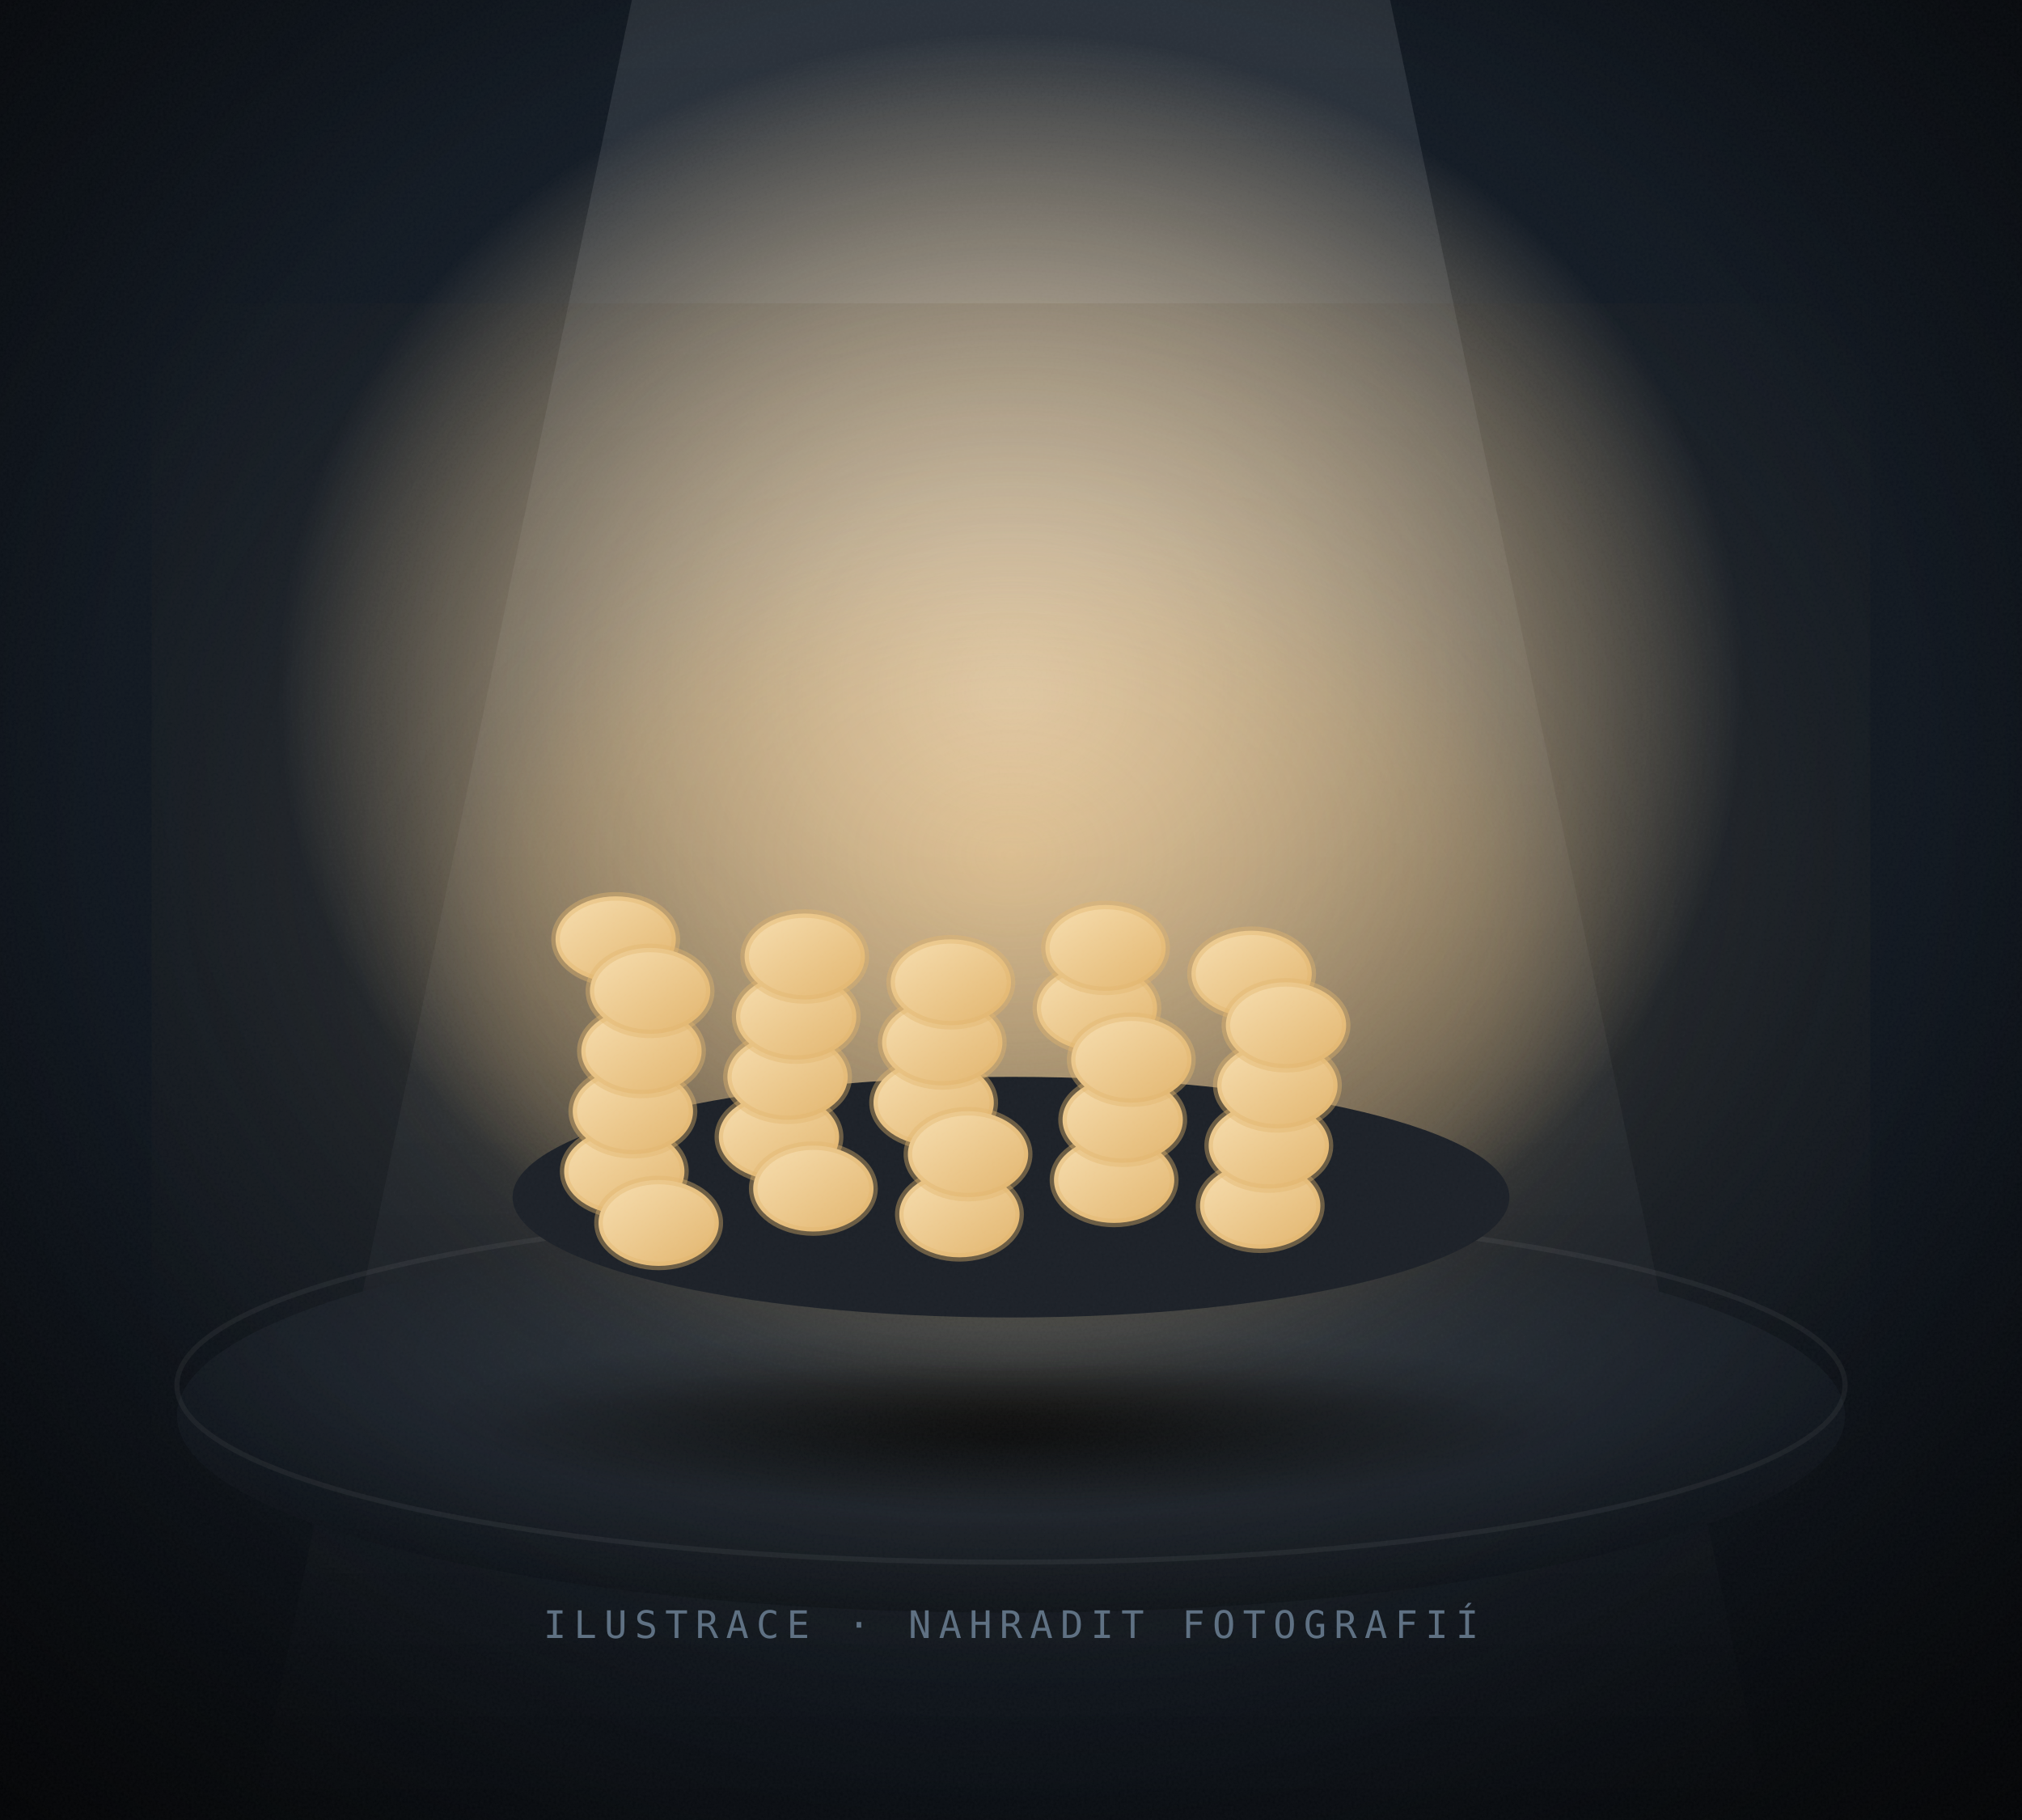
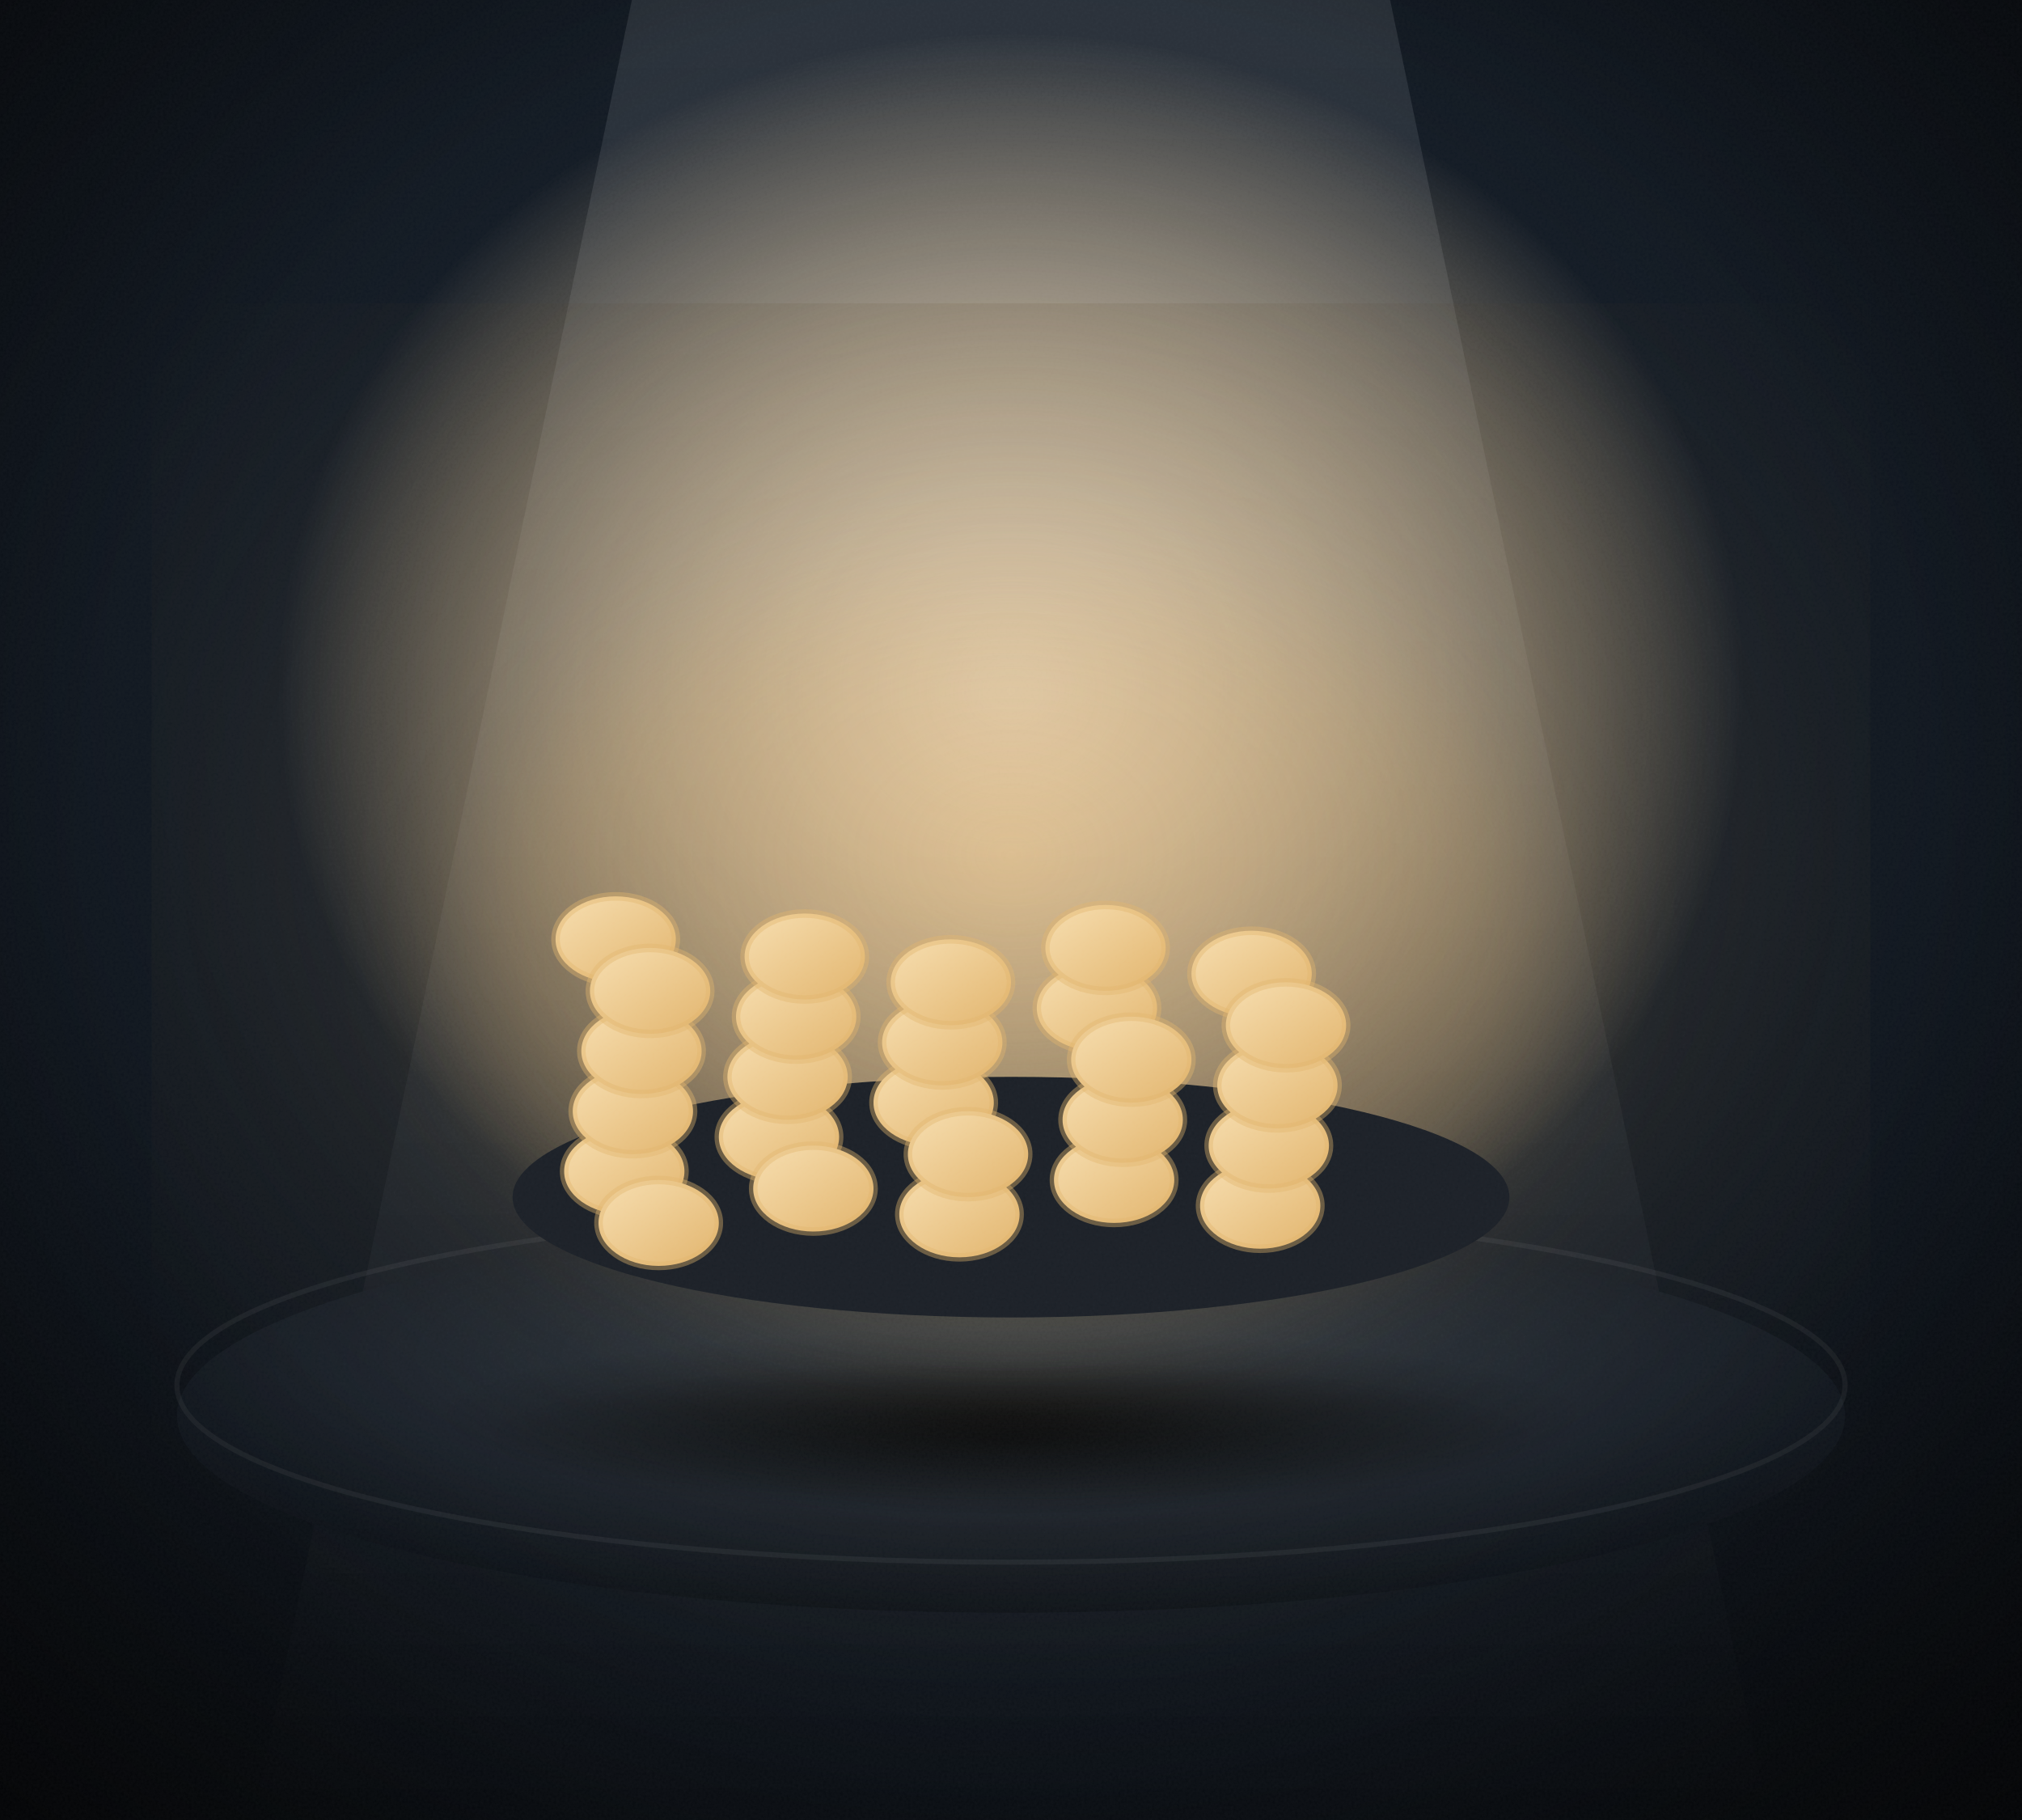
<svg xmlns="http://www.w3.org/2000/svg" viewBox="0 0 800 720" width="800" height="720">
  <defs>
    <radialGradient id="bg-chickpeas" cx="50%" cy="38%" r="80%">
      <stop offset="0%" stop-color="#e2b46c" stop-opacity="0.28" />
      <stop offset="45%" stop-color="#121a24" />
      <stop offset="100%" stop-color="#06080b" />
    </radialGradient>
    <linearGradient id="beam-chickpeas" x1="0" y1="0" x2="0" y2="1">
      <stop offset="0%" stop-color="#ffffff" stop-opacity="0.10" />
      <stop offset="100%" stop-color="#ffffff" stop-opacity="0" />
    </linearGradient>
    <radialGradient id="slab-chickpeas" cx="50%" cy="35%" r="65%">
      <stop offset="0%" stop-color="#2a3644" />
      <stop offset="70%" stop-color="#151c25" />
      <stop offset="100%" stop-color="#0c1117" />
    </radialGradient>
    <radialGradient id="shadow-chickpeas" cx="50%" cy="50%" r="50%">
      <stop offset="0%" stop-color="#000" stop-opacity="0.65" />
      <stop offset="100%" stop-color="#000" stop-opacity="0" />
    </radialGradient>
    <radialGradient id="vig-chickpeas" cx="50%" cy="45%" r="75%">
      <stop offset="60%" stop-color="#000" stop-opacity="0" />
      <stop offset="100%" stop-color="#000" stop-opacity="0.55" />
    </radialGradient>
    <filter id="grain-chickpeas">
      <feTurbulence type="fractalNoise" baseFrequency="0.9" numOctaves="2" stitchTiles="stitch" />
      <feColorMatrix values="0 0 0 0 1  0 0 0 0 1  0 0 0 0 1  0 0 0 0.05 0" />
    </filter>
    <filter id="soft-chickpeas" x="-20%" y="-20%" width="140%" height="140%">
      <feGaussianBlur stdDeviation="22" />
    </filter>
  </defs>
  <rect width="800" height="720" fill="url(#bg-chickpeas)" />
  <path d="M250,0 L550,0 L700,720 L100,720 Z" fill="url(#beam-chickpeas)" />
  <ellipse cx="400" cy="560" rx="330" ry="78" fill="url(#slab-chickpeas)" />
  <ellipse cx="400" cy="548" rx="330" ry="70" fill="none" stroke="#ffffff" stroke-opacity="0.06" stroke-width="2" />
  <ellipse cx="400" cy="560" rx="230" ry="34" fill="url(#shadow-chickpeas)" />
  <ellipse cx="400" cy="380" rx="220" ry="150" fill="#e2b46c" opacity="0.18" filter="url(#soft-chickpeas)" />
  <svg x="60" y="120" width="680" height="544" viewBox="0 0 200 160" class="" aria-hidden="true">
    <defs>
      <radialGradient id="gpulsese2b46cbg" cx="50%" cy="40%" r="70%">
        <stop offset="0%" stop-color="#e2b46c" stop-opacity="0.35" />
        <stop offset="100%" stop-color="#0a0d12" stop-opacity="0" />
      </radialGradient>
      <linearGradient id="gpulsese2b46c" x1="0" y1="0" x2="1" y2="1">
        <stop offset="0%" stop-color="#f7deb0" />
        <stop offset="100%" stop-color="#e2b46c" />
      </linearGradient>
      <radialGradient id="gpulsese2b46csh" cx="50%" cy="50%" r="50%">
        <stop offset="0%" stop-color="#000" stop-opacity="0.55" />
        <stop offset="100%" stop-color="#000" stop-opacity="0" />
      </radialGradient>
    </defs>
    <rect width="200" height="160" fill="url(#gpulsese2b46cbg)" />
    <ellipse cx="100" cy="132" rx="62" ry="9" fill="url(#gpulsese2b46csh)" />
    <g>
      <ellipse cx="100" cy="104" rx="58" ry="14" fill="#1b2027" />
      <ellipse cx="54" cy="74" rx="7" ry="5" fill="url(#gpulsese2b46c)" stroke="#e2b46c" stroke-opacity="0.4" />
      <ellipse cx="91" cy="93" rx="7" ry="5" fill="url(#gpulsese2b46c)" stroke="#e2b46c" stroke-opacity="0.4" />
      <ellipse cx="128" cy="78" rx="7" ry="5" fill="url(#gpulsese2b46c)" stroke="#e2b46c" stroke-opacity="0.4" />
      <ellipse cx="73" cy="97" rx="7" ry="5" fill="url(#gpulsese2b46c)" stroke="#e2b46c" stroke-opacity="0.4" />
      <ellipse cx="110" cy="82" rx="7" ry="5" fill="url(#gpulsese2b46c)" stroke="#e2b46c" stroke-opacity="0.4" />
      <ellipse cx="55" cy="101" rx="7" ry="5" fill="url(#gpulsese2b46c)" stroke="#e2b46c" stroke-opacity="0.4" />
      <ellipse cx="92" cy="86" rx="7" ry="5" fill="url(#gpulsese2b46c)" stroke="#e2b46c" stroke-opacity="0.4" />
      <ellipse cx="129" cy="105" rx="7" ry="5" fill="url(#gpulsese2b46c)" stroke="#e2b46c" stroke-opacity="0.4" />
      <ellipse cx="74" cy="90" rx="7" ry="5" fill="url(#gpulsese2b46c)" stroke="#e2b46c" stroke-opacity="0.4" />
      <ellipse cx="111" cy="75" rx="7" ry="5" fill="url(#gpulsese2b46c)" stroke="#e2b46c" stroke-opacity="0.4" />
      <ellipse cx="56" cy="94" rx="7" ry="5" fill="url(#gpulsese2b46c)" stroke="#e2b46c" stroke-opacity="0.4" />
      <ellipse cx="93" cy="79" rx="7" ry="5" fill="url(#gpulsese2b46c)" stroke="#e2b46c" stroke-opacity="0.4" />
      <ellipse cx="130" cy="98" rx="7" ry="5" fill="url(#gpulsese2b46c)" stroke="#e2b46c" stroke-opacity="0.4" />
      <ellipse cx="75" cy="83" rx="7" ry="5" fill="url(#gpulsese2b46c)" stroke="#e2b46c" stroke-opacity="0.4" />
      <ellipse cx="112" cy="102" rx="7" ry="5" fill="url(#gpulsese2b46c)" stroke="#e2b46c" stroke-opacity="0.4" />
      <ellipse cx="57" cy="87" rx="7" ry="5" fill="url(#gpulsese2b46c)" stroke="#e2b46c" stroke-opacity="0.4" />
      <ellipse cx="94" cy="106" rx="7" ry="5" fill="url(#gpulsese2b46c)" stroke="#e2b46c" stroke-opacity="0.4" />
      <ellipse cx="131" cy="91" rx="7" ry="5" fill="url(#gpulsese2b46c)" stroke="#e2b46c" stroke-opacity="0.4" />
      <ellipse cx="76" cy="76" rx="7" ry="5" fill="url(#gpulsese2b46c)" stroke="#e2b46c" stroke-opacity="0.4" />
      <ellipse cx="113" cy="95" rx="7" ry="5" fill="url(#gpulsese2b46c)" stroke="#e2b46c" stroke-opacity="0.4" />
      <ellipse cx="58" cy="80" rx="7" ry="5" fill="url(#gpulsese2b46c)" stroke="#e2b46c" stroke-opacity="0.4" />
      <ellipse cx="95" cy="99" rx="7" ry="5" fill="url(#gpulsese2b46c)" stroke="#e2b46c" stroke-opacity="0.4" />
      <ellipse cx="132" cy="84" rx="7" ry="5" fill="url(#gpulsese2b46c)" stroke="#e2b46c" stroke-opacity="0.4" />
      <ellipse cx="77" cy="103" rx="7" ry="5" fill="url(#gpulsese2b46c)" stroke="#e2b46c" stroke-opacity="0.4" />
      <ellipse cx="114" cy="88" rx="7" ry="5" fill="url(#gpulsese2b46c)" stroke="#e2b46c" stroke-opacity="0.4" />
      <ellipse cx="59" cy="107" rx="7" ry="5" fill="url(#gpulsese2b46c)" stroke="#e2b46c" stroke-opacity="0.4" />
    </g>
  </svg>
  <rect width="800" height="720" fill="url(#vig-chickpeas)" />
  <rect width="800" height="720" filter="url(#grain-chickpeas)" opacity="0.6" />
-   <text x="400" y="648" text-anchor="middle" font-family="ui-monospace, Menlo, monospace" font-size="15" letter-spacing="3" fill="#5f7183">ILUSTRACE · NAHRADIT FOTOGRAFIÍ</text>
</svg>
